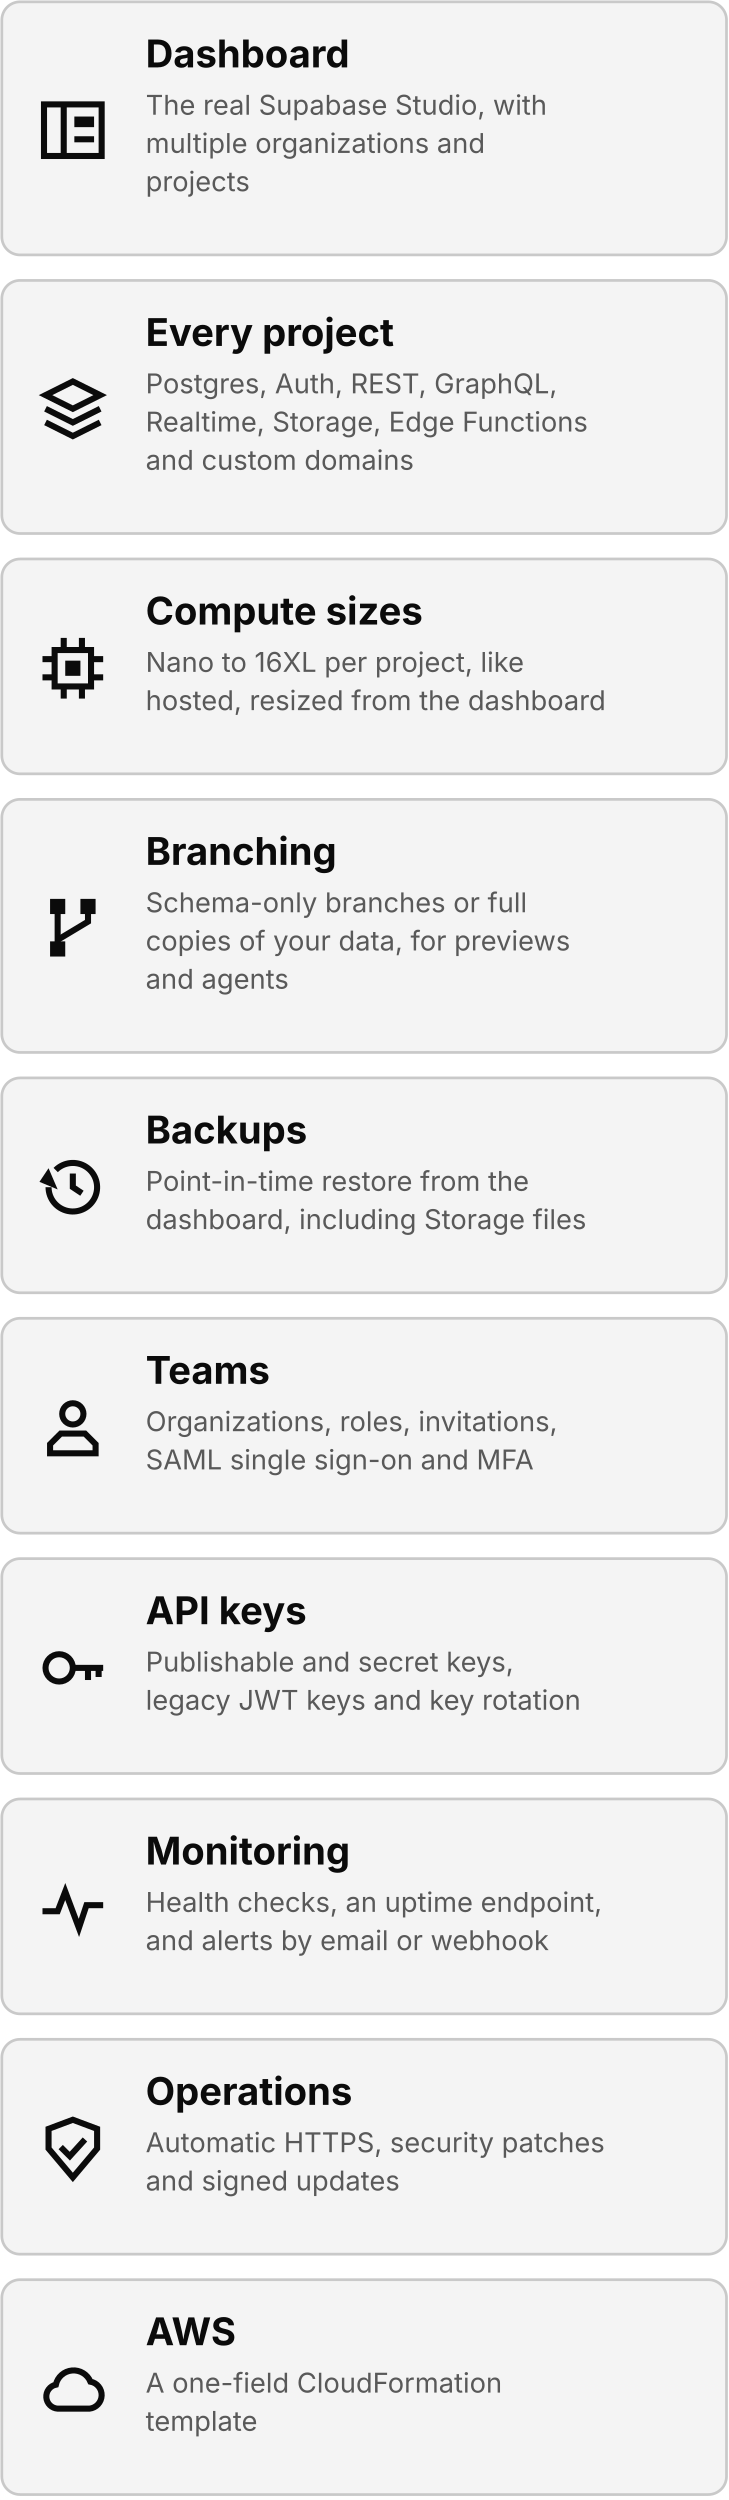
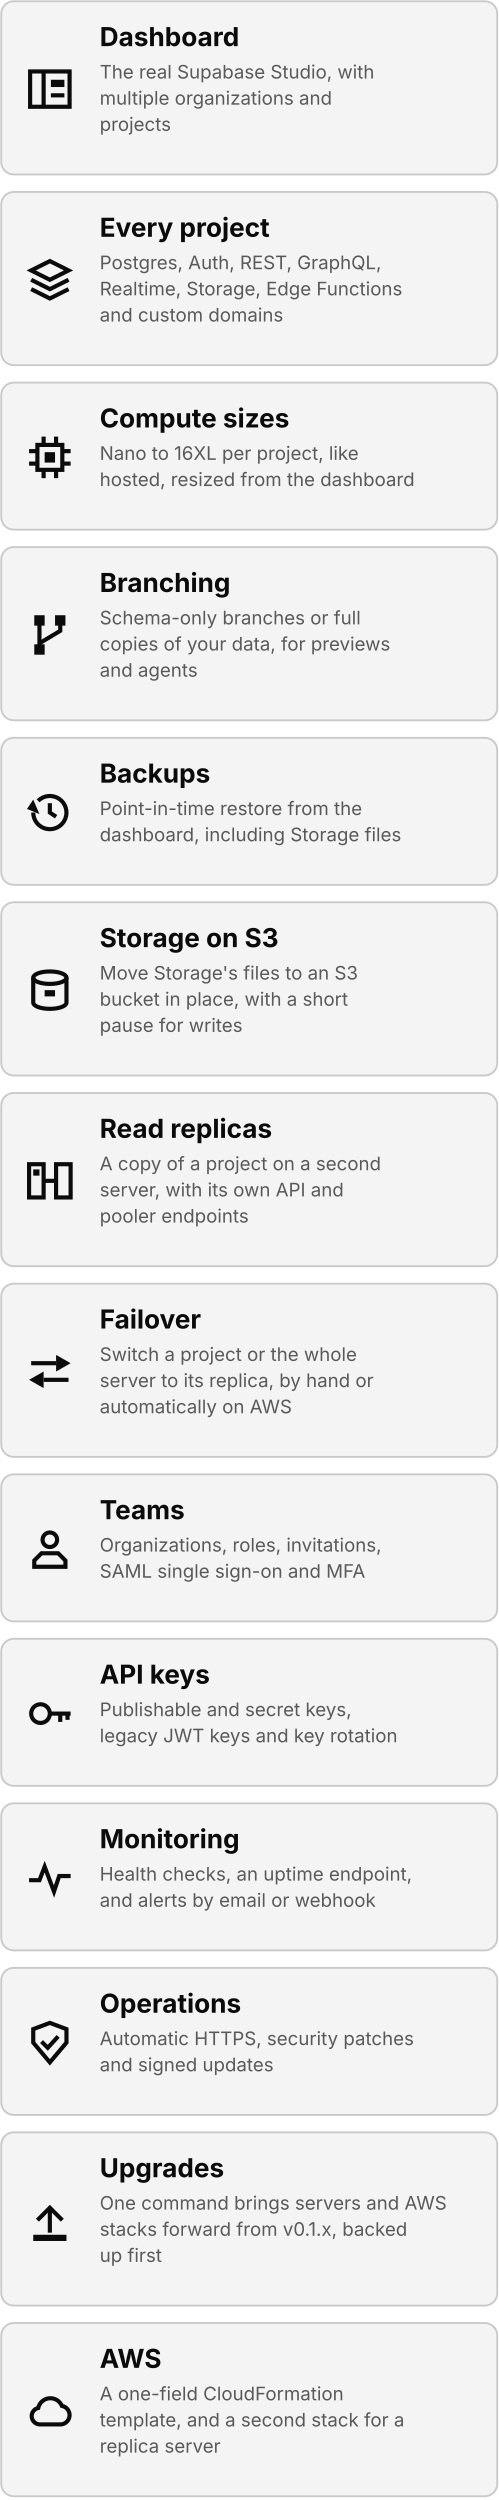
- <svg xmlns="http://www.w3.org/2000/svg" viewBox="0 0 400 1373" width="400" height="1373" role="img" aria-label="What is included (light, narrow)">
+ <svg xmlns="http://www.w3.org/2000/svg" viewBox="0 0 400 2006" width="400" height="2006" role="img" aria-label="What is included (light, narrow)">
  <rect x="1" y="1" width="398" height="139" rx="10" fill="#f4f4f4" stroke="#c9c9c9" stroke-width="1.5" />
  <g transform="translate(20 51.5) scale(0.8333)" fill="none" stroke="#0b0b0b" stroke-width="4" stroke-linejoin="miter" stroke-linecap="butt">
    <rect x="5" y="7" width="38" height="34" />
    <path d="M18 7V41" />
    <path stroke="none" fill="#0b0b0b" d="M25 15h13v7H25z" />
    <path d="M25 30h13" />
  </g>
  <text x="80" y="37" font-family="-apple-system, BlinkMacSystemFont, 'Segoe UI', Inter, Helvetica, Arial, sans-serif" font-size="21" font-weight="700" fill="#0b0b0b" text-anchor="start">Dashboard</text>
  <text x="80" y="63" font-family="-apple-system, BlinkMacSystemFont, 'Segoe UI', Inter, Helvetica, Arial, sans-serif" font-size="15" font-weight="400" fill="#595959" text-anchor="start">The real Supabase Studio, with</text>
  <text x="80" y="84" font-family="-apple-system, BlinkMacSystemFont, 'Segoe UI', Inter, Helvetica, Arial, sans-serif" font-size="15" font-weight="400" fill="#595959" text-anchor="start">multiple organizations and</text>
  <text x="80" y="105" font-family="-apple-system, BlinkMacSystemFont, 'Segoe UI', Inter, Helvetica, Arial, sans-serif" font-size="15" font-weight="400" fill="#595959" text-anchor="start">projects</text>
  <rect x="1" y="154" width="398" height="139" rx="10" fill="#f4f4f4" stroke="#c9c9c9" stroke-width="1.5" />
  <g transform="translate(20 204.5) scale(0.8333)" fill="none" stroke="#0b0b0b" stroke-width="4" stroke-linejoin="miter" stroke-linecap="butt">
    <path d="M24 6L42 15L24 24L6 15Z" />
    <path d="M6 24L24 33L42 24" />
    <path d="M6 33L24 42L42 33" />
  </g>
  <text x="80" y="190" font-family="-apple-system, BlinkMacSystemFont, 'Segoe UI', Inter, Helvetica, Arial, sans-serif" font-size="21" font-weight="700" fill="#0b0b0b" text-anchor="start">Every project</text>
  <text x="80" y="216" font-family="-apple-system, BlinkMacSystemFont, 'Segoe UI', Inter, Helvetica, Arial, sans-serif" font-size="15" font-weight="400" fill="#595959" text-anchor="start">Postgres, Auth, REST, GraphQL,</text>
  <text x="80" y="237" font-family="-apple-system, BlinkMacSystemFont, 'Segoe UI', Inter, Helvetica, Arial, sans-serif" font-size="15" font-weight="400" fill="#595959" text-anchor="start">Realtime, Storage, Edge Functions</text>
  <text x="80" y="258" font-family="-apple-system, BlinkMacSystemFont, 'Segoe UI', Inter, Helvetica, Arial, sans-serif" font-size="15" font-weight="400" fill="#595959" text-anchor="start">and custom domains</text>
  <rect x="1" y="307" width="398" height="118" rx="10" fill="#f4f4f4" stroke="#c9c9c9" stroke-width="1.5" />
  <g transform="translate(20 347) scale(0.8333)" fill="none" stroke="#0b0b0b" stroke-width="4" stroke-linejoin="miter" stroke-linecap="butt">
    <rect x="12" y="12" width="24" height="24" />
    <path stroke="none" fill="#0b0b0b" d="M19 19h10v10H19z" />
    <path d="M18 4V12M30 4V12M18 36V44M30 36V44M4 18H12M4 30H12M36 18H44M36 30H44" />
  </g>
  <text x="80" y="343" font-family="-apple-system, BlinkMacSystemFont, 'Segoe UI', Inter, Helvetica, Arial, sans-serif" font-size="21" font-weight="700" fill="#0b0b0b" text-anchor="start">Compute sizes</text>
  <text x="80" y="369" font-family="-apple-system, BlinkMacSystemFont, 'Segoe UI', Inter, Helvetica, Arial, sans-serif" font-size="15" font-weight="400" fill="#595959" text-anchor="start">Nano to 16XL per project, like</text>
  <text x="80" y="390" font-family="-apple-system, BlinkMacSystemFont, 'Segoe UI', Inter, Helvetica, Arial, sans-serif" font-size="15" font-weight="400" fill="#595959" text-anchor="start">hosted, resized from the dashboard</text>
  <rect x="1" y="439" width="398" height="139" rx="10" fill="#f4f4f4" stroke="#c9c9c9" stroke-width="1.5" />
  <g transform="translate(20 489.5) scale(0.8333)" fill="none" stroke="#0b0b0b" stroke-width="4" stroke-linejoin="miter" stroke-linecap="butt">
    <path d="M14 10V38" />
    <path d="M34 10V20L14 32" />
    <path stroke="none" fill="#0b0b0b" d="M9 5h10v10H9zM29 5h10v10H29zM9 33h10v10H9z" />
  </g>
  <text x="80" y="475" font-family="-apple-system, BlinkMacSystemFont, 'Segoe UI', Inter, Helvetica, Arial, sans-serif" font-size="21" font-weight="700" fill="#0b0b0b" text-anchor="start">Branching</text>
  <text x="80" y="501" font-family="-apple-system, BlinkMacSystemFont, 'Segoe UI', Inter, Helvetica, Arial, sans-serif" font-size="15" font-weight="400" fill="#595959" text-anchor="start">Schema-only branches or full</text>
  <text x="80" y="522" font-family="-apple-system, BlinkMacSystemFont, 'Segoe UI', Inter, Helvetica, Arial, sans-serif" font-size="15" font-weight="400" fill="#595959" text-anchor="start">copies of your data, for previews</text>
  <text x="80" y="543" font-family="-apple-system, BlinkMacSystemFont, 'Segoe UI', Inter, Helvetica, Arial, sans-serif" font-size="15" font-weight="400" fill="#595959" text-anchor="start">and agents</text>
  <rect x="1" y="592" width="398" height="118" rx="10" fill="#f4f4f4" stroke="#c9c9c9" stroke-width="1.5" />
  <g transform="translate(20 632) scale(0.8333)" fill="none" stroke="#0b0b0b" stroke-width="4" stroke-linejoin="miter" stroke-linecap="butt">
    <path d="M12.7 12.7A16 16 0 1 1 8 24" />
    <path d="M24 15V24L30 28" />
    <path stroke="none" fill="#0b0b0b" d="M2 20.5L14 25.5L8 11.5Z" />
  </g>
  <text x="80" y="628" font-family="-apple-system, BlinkMacSystemFont, 'Segoe UI', Inter, Helvetica, Arial, sans-serif" font-size="21" font-weight="700" fill="#0b0b0b" text-anchor="start">Backups</text>
  <text x="80" y="654" font-family="-apple-system, BlinkMacSystemFont, 'Segoe UI', Inter, Helvetica, Arial, sans-serif" font-size="15" font-weight="400" fill="#595959" text-anchor="start">Point-in-time restore from the</text>
  <text x="80" y="675" font-family="-apple-system, BlinkMacSystemFont, 'Segoe UI', Inter, Helvetica, Arial, sans-serif" font-size="15" font-weight="400" fill="#595959" text-anchor="start">dashboard, including Storage files</text>
-   <rect x="1" y="724" width="398" height="118" rx="10" fill="#f4f4f4" stroke="#c9c9c9" stroke-width="1.5" />
-   <g transform="translate(20 764) scale(0.8333)" fill="none" stroke="#0b0b0b" stroke-width="4" stroke-linejoin="miter" stroke-linecap="butt">
+   <rect x="1" y="724" width="398" height="139" rx="10" fill="#f4f4f4" stroke="#c9c9c9" stroke-width="1.5" />
+   <g transform="translate(20 774.5) scale(0.8333)" fill="none" stroke="#0b0b0b" stroke-width="4" stroke-linejoin="miter" stroke-linecap="butt">
+     <ellipse cx="24" cy="12" rx="16" ry="6" />
+     <path d="M8 12V36A16 6 0 0 0 40 36V12" />
+     <path stroke="none" fill="#0b0b0b" d="M19 24h10v6H19z" />
+   </g>
+   <text x="80" y="760" font-family="-apple-system, BlinkMacSystemFont, 'Segoe UI', Inter, Helvetica, Arial, sans-serif" font-size="21" font-weight="700" fill="#0b0b0b" text-anchor="start">Storage on S3</text>
+   <text x="80" y="786" font-family="-apple-system, BlinkMacSystemFont, 'Segoe UI', Inter, Helvetica, Arial, sans-serif" font-size="15" font-weight="400" fill="#595959" text-anchor="start">Move Storage's files to an S3</text>
+   <text x="80" y="807" font-family="-apple-system, BlinkMacSystemFont, 'Segoe UI', Inter, Helvetica, Arial, sans-serif" font-size="15" font-weight="400" fill="#595959" text-anchor="start">bucket in place, with a short</text>
+   <text x="80" y="828" font-family="-apple-system, BlinkMacSystemFont, 'Segoe UI', Inter, Helvetica, Arial, sans-serif" font-size="15" font-weight="400" fill="#595959" text-anchor="start">pause for writes</text>
+   <rect x="1" y="877" width="398" height="139" rx="10" fill="#f4f4f4" stroke="#c9c9c9" stroke-width="1.5" />
+   <g transform="translate(20 927.5) scale(0.8333)" fill="none" stroke="#0b0b0b" stroke-width="4" stroke-linejoin="miter" stroke-linecap="butt">
+     <rect x="4" y="8" width="14" height="32" />
+     <rect x="30" y="8" width="14" height="32" />
+     <path d="M18 24H30" />
+     <path stroke="none" fill="#0b0b0b" d="M8 13h6v6H8z" />
+   </g>
+   <text x="80" y="913" font-family="-apple-system, BlinkMacSystemFont, 'Segoe UI', Inter, Helvetica, Arial, sans-serif" font-size="21" font-weight="700" fill="#0b0b0b" text-anchor="start">Read replicas</text>
+   <text x="80" y="939" font-family="-apple-system, BlinkMacSystemFont, 'Segoe UI', Inter, Helvetica, Arial, sans-serif" font-size="15" font-weight="400" fill="#595959" text-anchor="start">A copy of a project on a second</text>
+   <text x="80" y="960" font-family="-apple-system, BlinkMacSystemFont, 'Segoe UI', Inter, Helvetica, Arial, sans-serif" font-size="15" font-weight="400" fill="#595959" text-anchor="start">server, with its own API and</text>
+   <text x="80" y="981" font-family="-apple-system, BlinkMacSystemFont, 'Segoe UI', Inter, Helvetica, Arial, sans-serif" font-size="15" font-weight="400" fill="#595959" text-anchor="start">pooler endpoints</text>
+   <rect x="1" y="1030" width="398" height="139" rx="10" fill="#f4f4f4" stroke="#c9c9c9" stroke-width="1.5" />
+   <g transform="translate(20 1080.5) scale(0.8333)" fill="none" stroke="#0b0b0b" stroke-width="4" stroke-linejoin="miter" stroke-linecap="butt">
+     <path d="M6 16H30" />
+     <path stroke="none" fill="#0b0b0b" d="M30 8L44 16L30 24Z" />
+     <path d="M42 32H18" />
+     <path stroke="none" fill="#0b0b0b" d="M18 24L4 32L18 40Z" />
+   </g>
+   <text x="80" y="1066" font-family="-apple-system, BlinkMacSystemFont, 'Segoe UI', Inter, Helvetica, Arial, sans-serif" font-size="21" font-weight="700" fill="#0b0b0b" text-anchor="start">Failover</text>
+   <text x="80" y="1092" font-family="-apple-system, BlinkMacSystemFont, 'Segoe UI', Inter, Helvetica, Arial, sans-serif" font-size="15" font-weight="400" fill="#595959" text-anchor="start">Switch a project or the whole</text>
+   <text x="80" y="1113" font-family="-apple-system, BlinkMacSystemFont, 'Segoe UI', Inter, Helvetica, Arial, sans-serif" font-size="15" font-weight="400" fill="#595959" text-anchor="start">server to its replica, by hand or</text>
+   <text x="80" y="1134" font-family="-apple-system, BlinkMacSystemFont, 'Segoe UI', Inter, Helvetica, Arial, sans-serif" font-size="15" font-weight="400" fill="#595959" text-anchor="start">automatically on AWS</text>
+   <rect x="1" y="1183" width="398" height="118" rx="10" fill="#f4f4f4" stroke="#c9c9c9" stroke-width="1.5" />
+   <g transform="translate(20 1223) scale(0.8333)" fill="none" stroke="#0b0b0b" stroke-width="4" stroke-linejoin="miter" stroke-linecap="butt">
    <circle cx="24" cy="15" r="7" />
    <path d="M9 41V35L16 28H32L39 35V41Z" />
  </g>
-   <text x="80" y="760" font-family="-apple-system, BlinkMacSystemFont, 'Segoe UI', Inter, Helvetica, Arial, sans-serif" font-size="21" font-weight="700" fill="#0b0b0b" text-anchor="start">Teams</text>
-   <text x="80" y="786" font-family="-apple-system, BlinkMacSystemFont, 'Segoe UI', Inter, Helvetica, Arial, sans-serif" font-size="15" font-weight="400" fill="#595959" text-anchor="start">Organizations, roles, invitations,</text>
-   <text x="80" y="807" font-family="-apple-system, BlinkMacSystemFont, 'Segoe UI', Inter, Helvetica, Arial, sans-serif" font-size="15" font-weight="400" fill="#595959" text-anchor="start">SAML single sign-on and MFA</text>
-   <rect x="1" y="856" width="398" height="118" rx="10" fill="#f4f4f4" stroke="#c9c9c9" stroke-width="1.5" />
-   <g transform="translate(20 896) scale(0.8333)" fill="none" stroke="#0b0b0b" stroke-width="4" stroke-linejoin="miter" stroke-linecap="butt">
+   <text x="80" y="1219" font-family="-apple-system, BlinkMacSystemFont, 'Segoe UI', Inter, Helvetica, Arial, sans-serif" font-size="21" font-weight="700" fill="#0b0b0b" text-anchor="start">Teams</text>
+   <text x="80" y="1245" font-family="-apple-system, BlinkMacSystemFont, 'Segoe UI', Inter, Helvetica, Arial, sans-serif" font-size="15" font-weight="400" fill="#595959" text-anchor="start">Organizations, roles, invitations,</text>
+   <text x="80" y="1266" font-family="-apple-system, BlinkMacSystemFont, 'Segoe UI', Inter, Helvetica, Arial, sans-serif" font-size="15" font-weight="400" fill="#595959" text-anchor="start">SAML single sign-on and MFA</text>
+   <rect x="1" y="1315" width="398" height="118" rx="10" fill="#f4f4f4" stroke="#c9c9c9" stroke-width="1.5" />
+   <g transform="translate(20 1355) scale(0.8333)" fill="none" stroke="#0b0b0b" stroke-width="4" stroke-linejoin="miter" stroke-linecap="butt">
    <circle cx="15" cy="24" r="9" />
    <path d="M24 24H44" />
    <path d="M34 24V32M41 24V30" />
  </g>
-   <text x="80" y="892" font-family="-apple-system, BlinkMacSystemFont, 'Segoe UI', Inter, Helvetica, Arial, sans-serif" font-size="21" font-weight="700" fill="#0b0b0b" text-anchor="start">API keys</text>
-   <text x="80" y="918" font-family="-apple-system, BlinkMacSystemFont, 'Segoe UI', Inter, Helvetica, Arial, sans-serif" font-size="15" font-weight="400" fill="#595959" text-anchor="start">Publishable and secret keys,</text>
-   <text x="80" y="939" font-family="-apple-system, BlinkMacSystemFont, 'Segoe UI', Inter, Helvetica, Arial, sans-serif" font-size="15" font-weight="400" fill="#595959" text-anchor="start">legacy JWT keys and key rotation</text>
-   <rect x="1" y="988" width="398" height="118" rx="10" fill="#f4f4f4" stroke="#c9c9c9" stroke-width="1.5" />
-   <g transform="translate(20 1028) scale(0.8333)" fill="none" stroke="#0b0b0b" stroke-width="4" stroke-linejoin="miter" stroke-linecap="butt">
+   <text x="80" y="1351" font-family="-apple-system, BlinkMacSystemFont, 'Segoe UI', Inter, Helvetica, Arial, sans-serif" font-size="21" font-weight="700" fill="#0b0b0b" text-anchor="start">API keys</text>
+   <text x="80" y="1377" font-family="-apple-system, BlinkMacSystemFont, 'Segoe UI', Inter, Helvetica, Arial, sans-serif" font-size="15" font-weight="400" fill="#595959" text-anchor="start">Publishable and secret keys,</text>
+   <text x="80" y="1398" font-family="-apple-system, BlinkMacSystemFont, 'Segoe UI', Inter, Helvetica, Arial, sans-serif" font-size="15" font-weight="400" fill="#595959" text-anchor="start">legacy JWT keys and key rotation</text>
+   <rect x="1" y="1447" width="398" height="118" rx="10" fill="#f4f4f4" stroke="#c9c9c9" stroke-width="1.5" />
+   <g transform="translate(20 1487) scale(0.8333)" fill="none" stroke="#0b0b0b" stroke-width="4" stroke-linejoin="miter" stroke-linecap="butt">
    <path d="M4 26H14L19 13L28 37L33 22H44" />
  </g>
-   <text x="80" y="1024" font-family="-apple-system, BlinkMacSystemFont, 'Segoe UI', Inter, Helvetica, Arial, sans-serif" font-size="21" font-weight="700" fill="#0b0b0b" text-anchor="start">Monitoring</text>
-   <text x="80" y="1050" font-family="-apple-system, BlinkMacSystemFont, 'Segoe UI', Inter, Helvetica, Arial, sans-serif" font-size="15" font-weight="400" fill="#595959" text-anchor="start">Health checks, an uptime endpoint,</text>
-   <text x="80" y="1071" font-family="-apple-system, BlinkMacSystemFont, 'Segoe UI', Inter, Helvetica, Arial, sans-serif" font-size="15" font-weight="400" fill="#595959" text-anchor="start">and alerts by email or webhook</text>
-   <rect x="1" y="1120" width="398" height="118" rx="10" fill="#f4f4f4" stroke="#c9c9c9" stroke-width="1.5" />
-   <g transform="translate(20 1160) scale(0.8333)" fill="none" stroke="#0b0b0b" stroke-width="4" stroke-linejoin="miter" stroke-linecap="butt">
+   <text x="80" y="1483" font-family="-apple-system, BlinkMacSystemFont, 'Segoe UI', Inter, Helvetica, Arial, sans-serif" font-size="21" font-weight="700" fill="#0b0b0b" text-anchor="start">Monitoring</text>
+   <text x="80" y="1509" font-family="-apple-system, BlinkMacSystemFont, 'Segoe UI', Inter, Helvetica, Arial, sans-serif" font-size="15" font-weight="400" fill="#595959" text-anchor="start">Health checks, an uptime endpoint,</text>
+   <text x="80" y="1530" font-family="-apple-system, BlinkMacSystemFont, 'Segoe UI', Inter, Helvetica, Arial, sans-serif" font-size="15" font-weight="400" fill="#595959" text-anchor="start">and alerts by email or webhook</text>
+   <rect x="1" y="1579" width="398" height="118" rx="10" fill="#f4f4f4" stroke="#c9c9c9" stroke-width="1.5" />
+   <g transform="translate(20 1619) scale(0.8333)" fill="none" stroke="#0b0b0b" stroke-width="4" stroke-linejoin="miter" stroke-linecap="butt">
    <path d="M24 5L40 11V24L24 43L8 24V11Z" />
    <path d="M16 23L22 29L32 18" />
  </g>
-   <text x="80" y="1156" font-family="-apple-system, BlinkMacSystemFont, 'Segoe UI', Inter, Helvetica, Arial, sans-serif" font-size="21" font-weight="700" fill="#0b0b0b" text-anchor="start">Operations</text>
-   <text x="80" y="1182" font-family="-apple-system, BlinkMacSystemFont, 'Segoe UI', Inter, Helvetica, Arial, sans-serif" font-size="15" font-weight="400" fill="#595959" text-anchor="start">Automatic HTTPS, security patches</text>
-   <text x="80" y="1203" font-family="-apple-system, BlinkMacSystemFont, 'Segoe UI', Inter, Helvetica, Arial, sans-serif" font-size="15" font-weight="400" fill="#595959" text-anchor="start">and signed updates</text>
-   <rect x="1" y="1252" width="398" height="118" rx="10" fill="#f4f4f4" stroke="#c9c9c9" stroke-width="1.5" />
-   <g transform="translate(20 1292) scale(0.8333)" fill="none" stroke="#0b0b0b" stroke-width="4" stroke-linejoin="miter" stroke-linecap="butt">
+   <text x="80" y="1615" font-family="-apple-system, BlinkMacSystemFont, 'Segoe UI', Inter, Helvetica, Arial, sans-serif" font-size="21" font-weight="700" fill="#0b0b0b" text-anchor="start">Operations</text>
+   <text x="80" y="1641" font-family="-apple-system, BlinkMacSystemFont, 'Segoe UI', Inter, Helvetica, Arial, sans-serif" font-size="15" font-weight="400" fill="#595959" text-anchor="start">Automatic HTTPS, security patches</text>
+   <text x="80" y="1662" font-family="-apple-system, BlinkMacSystemFont, 'Segoe UI', Inter, Helvetica, Arial, sans-serif" font-size="15" font-weight="400" fill="#595959" text-anchor="start">and signed updates</text>
+   <rect x="1" y="1711" width="398" height="139" rx="10" fill="#f4f4f4" stroke="#c9c9c9" stroke-width="1.5" />
+   <g transform="translate(20 1761.5) scale(0.8333)" fill="none" stroke="#0b0b0b" stroke-width="4" stroke-linejoin="miter" stroke-linecap="butt">
+     <path d="M24 36V14" />
+     <path d="M12 24L24 12L36 24" />
+     <path stroke="none" fill="#0b0b0b" d="M8 38h32v6H8z" />
+   </g>
+   <text x="80" y="1747" font-family="-apple-system, BlinkMacSystemFont, 'Segoe UI', Inter, Helvetica, Arial, sans-serif" font-size="21" font-weight="700" fill="#0b0b0b" text-anchor="start">Upgrades</text>
+   <text x="80" y="1773" font-family="-apple-system, BlinkMacSystemFont, 'Segoe UI', Inter, Helvetica, Arial, sans-serif" font-size="15" font-weight="400" fill="#595959" text-anchor="start">One command brings servers and AWS</text>
+   <text x="80" y="1794" font-family="-apple-system, BlinkMacSystemFont, 'Segoe UI', Inter, Helvetica, Arial, sans-serif" font-size="15" font-weight="400" fill="#595959" text-anchor="start">stacks forward from v0.1.x, backed</text>
+   <text x="80" y="1815" font-family="-apple-system, BlinkMacSystemFont, 'Segoe UI', Inter, Helvetica, Arial, sans-serif" font-size="15" font-weight="400" fill="#595959" text-anchor="start">up first</text>
+   <rect x="1" y="1864" width="398" height="139" rx="10" fill="#f4f4f4" stroke="#c9c9c9" stroke-width="1.5" />
+   <g transform="translate(20 1914.5) scale(0.8333)" fill="none" stroke="#0b0b0b" stroke-width="4" stroke-linejoin="miter" stroke-linecap="butt">
    <path d="M14 37A8 8 0 0 1 12.8 21.2A12 12 0 0 1 35.6 19.2A9 9 0 0 1 35 37Z" />
  </g>
-   <text x="80" y="1288" font-family="-apple-system, BlinkMacSystemFont, 'Segoe UI', Inter, Helvetica, Arial, sans-serif" font-size="21" font-weight="700" fill="#0b0b0b" text-anchor="start">AWS</text>
-   <text x="80" y="1314" font-family="-apple-system, BlinkMacSystemFont, 'Segoe UI', Inter, Helvetica, Arial, sans-serif" font-size="15" font-weight="400" fill="#595959" text-anchor="start">A one-field CloudFormation</text>
-   <text x="80" y="1335" font-family="-apple-system, BlinkMacSystemFont, 'Segoe UI', Inter, Helvetica, Arial, sans-serif" font-size="15" font-weight="400" fill="#595959" text-anchor="start">template</text>
+   <text x="80" y="1900" font-family="-apple-system, BlinkMacSystemFont, 'Segoe UI', Inter, Helvetica, Arial, sans-serif" font-size="21" font-weight="700" fill="#0b0b0b" text-anchor="start">AWS</text>
+   <text x="80" y="1926" font-family="-apple-system, BlinkMacSystemFont, 'Segoe UI', Inter, Helvetica, Arial, sans-serif" font-size="15" font-weight="400" fill="#595959" text-anchor="start">A one-field CloudFormation</text>
+   <text x="80" y="1947" font-family="-apple-system, BlinkMacSystemFont, 'Segoe UI', Inter, Helvetica, Arial, sans-serif" font-size="15" font-weight="400" fill="#595959" text-anchor="start">template, and a second stack for a</text>
+   <text x="80" y="1968" font-family="-apple-system, BlinkMacSystemFont, 'Segoe UI', Inter, Helvetica, Arial, sans-serif" font-size="15" font-weight="400" fill="#595959" text-anchor="start">replica server</text>
</svg>
